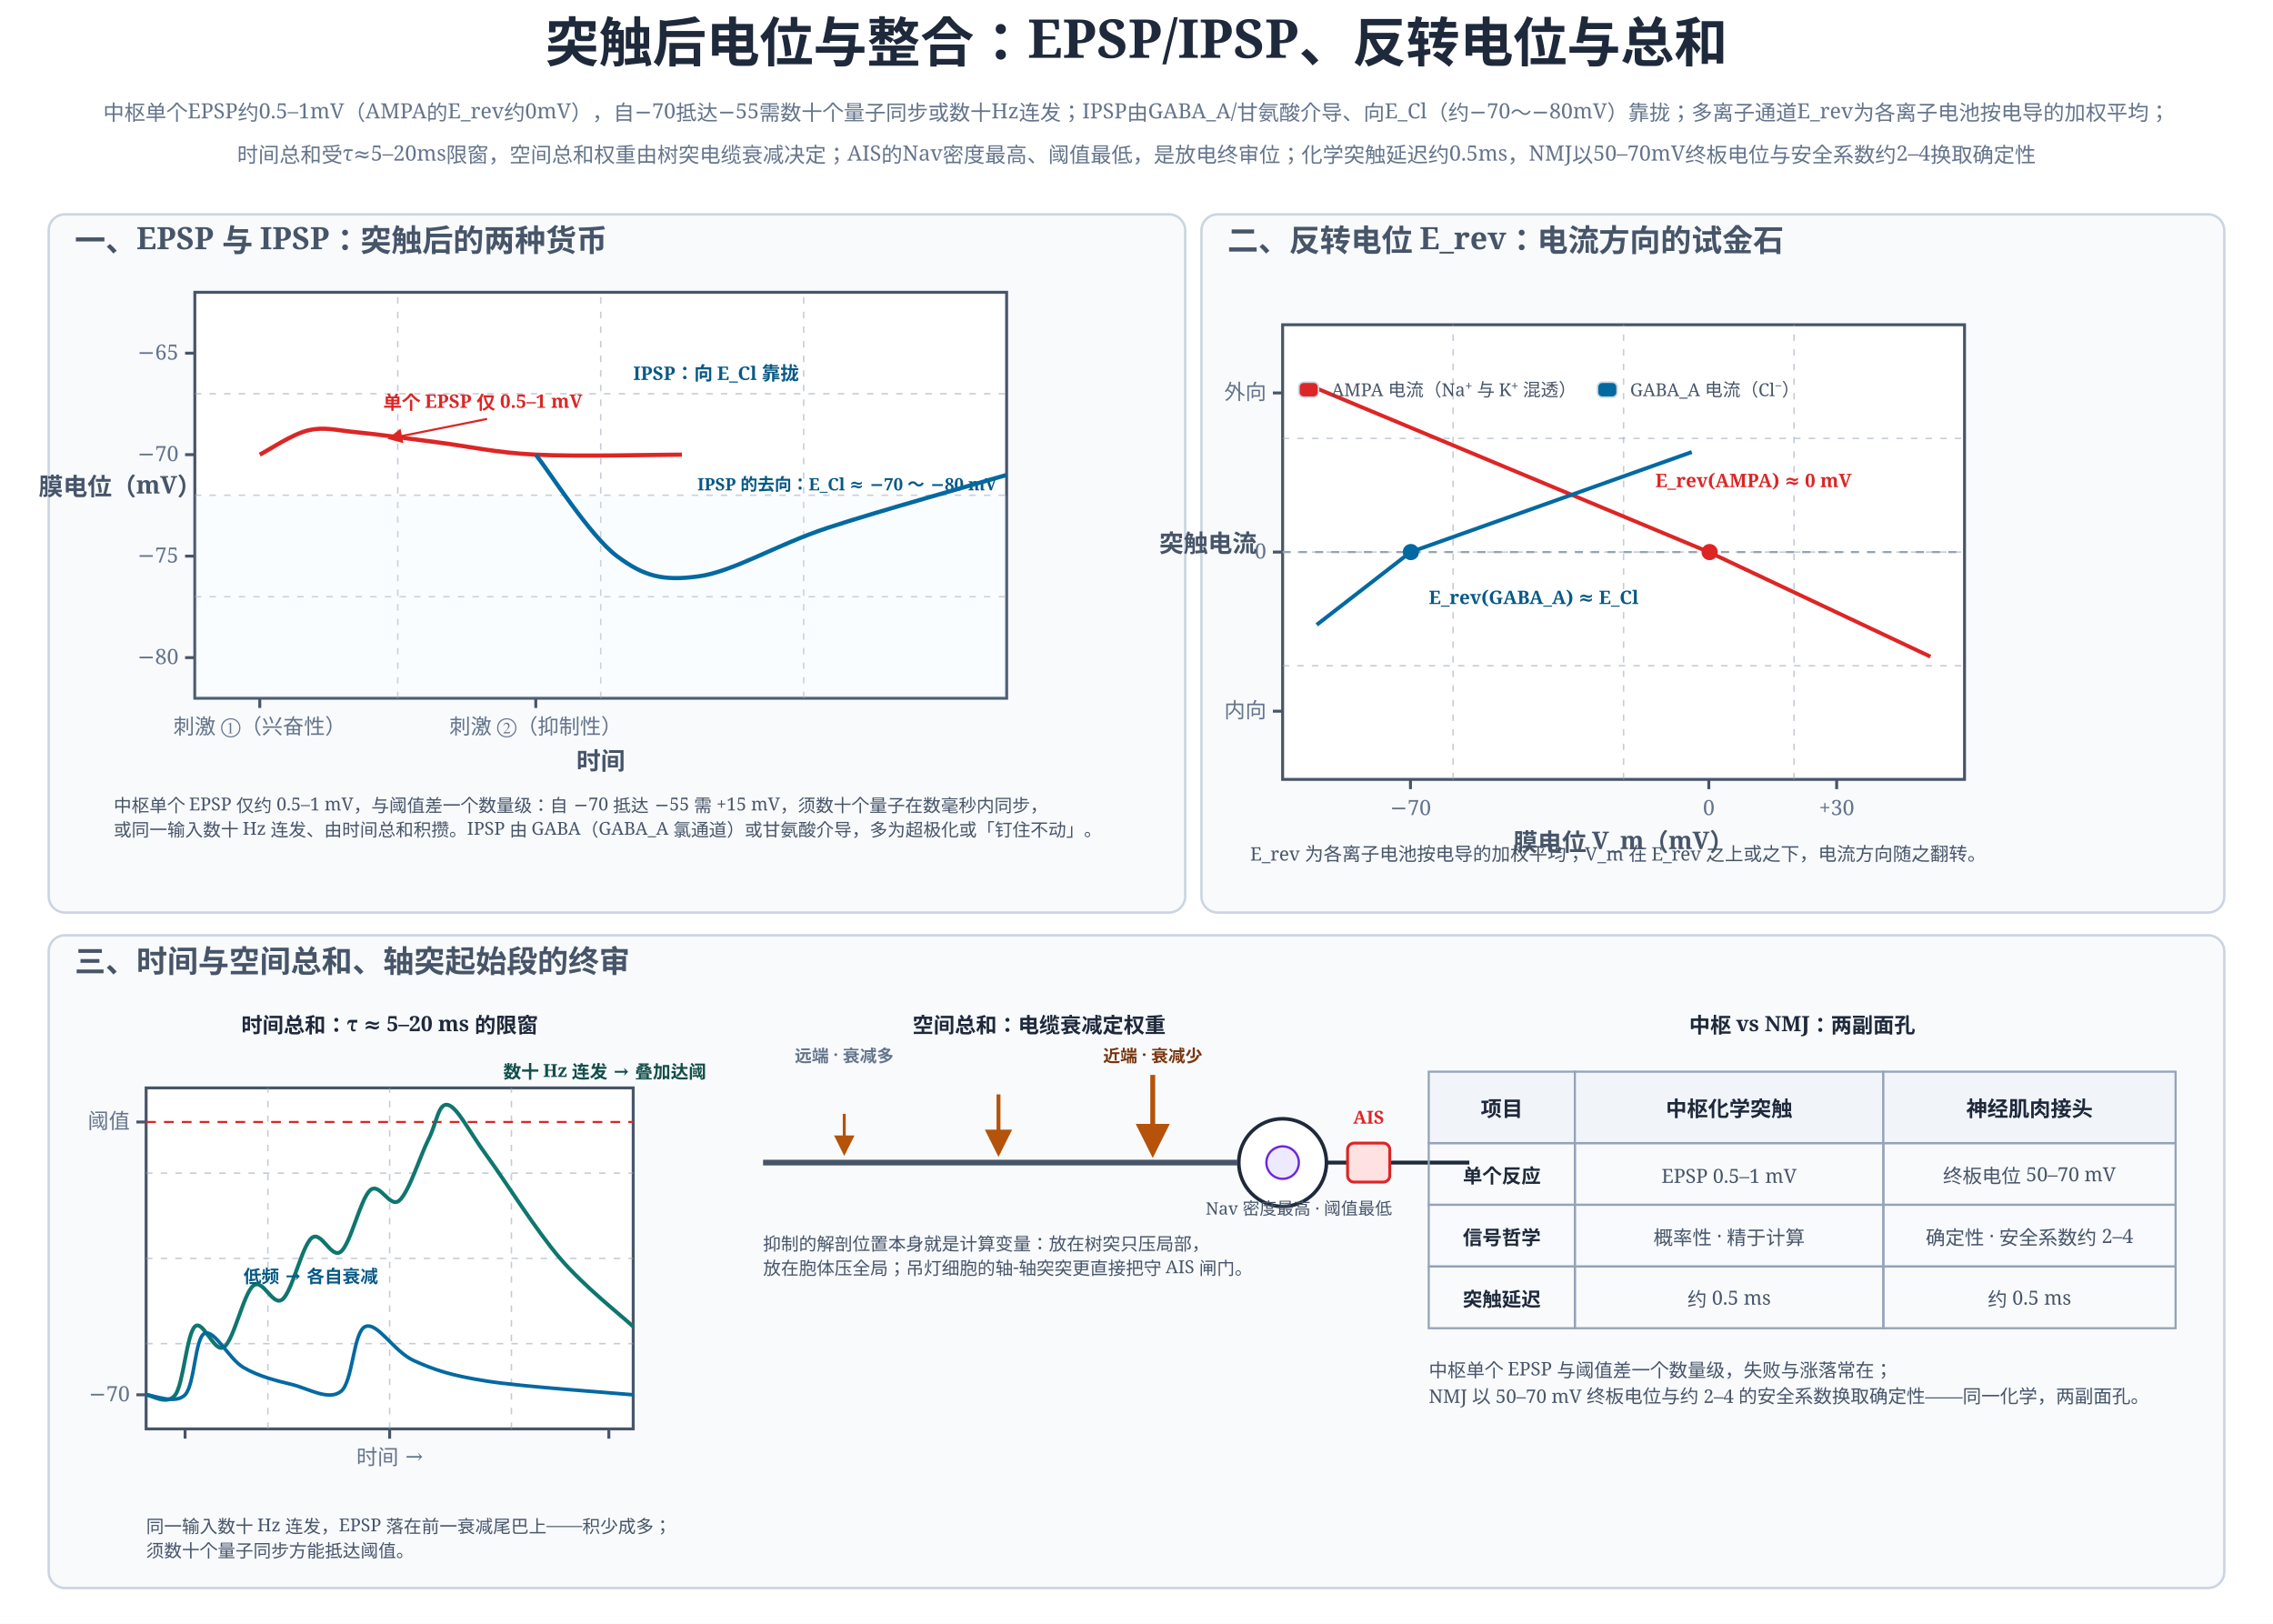
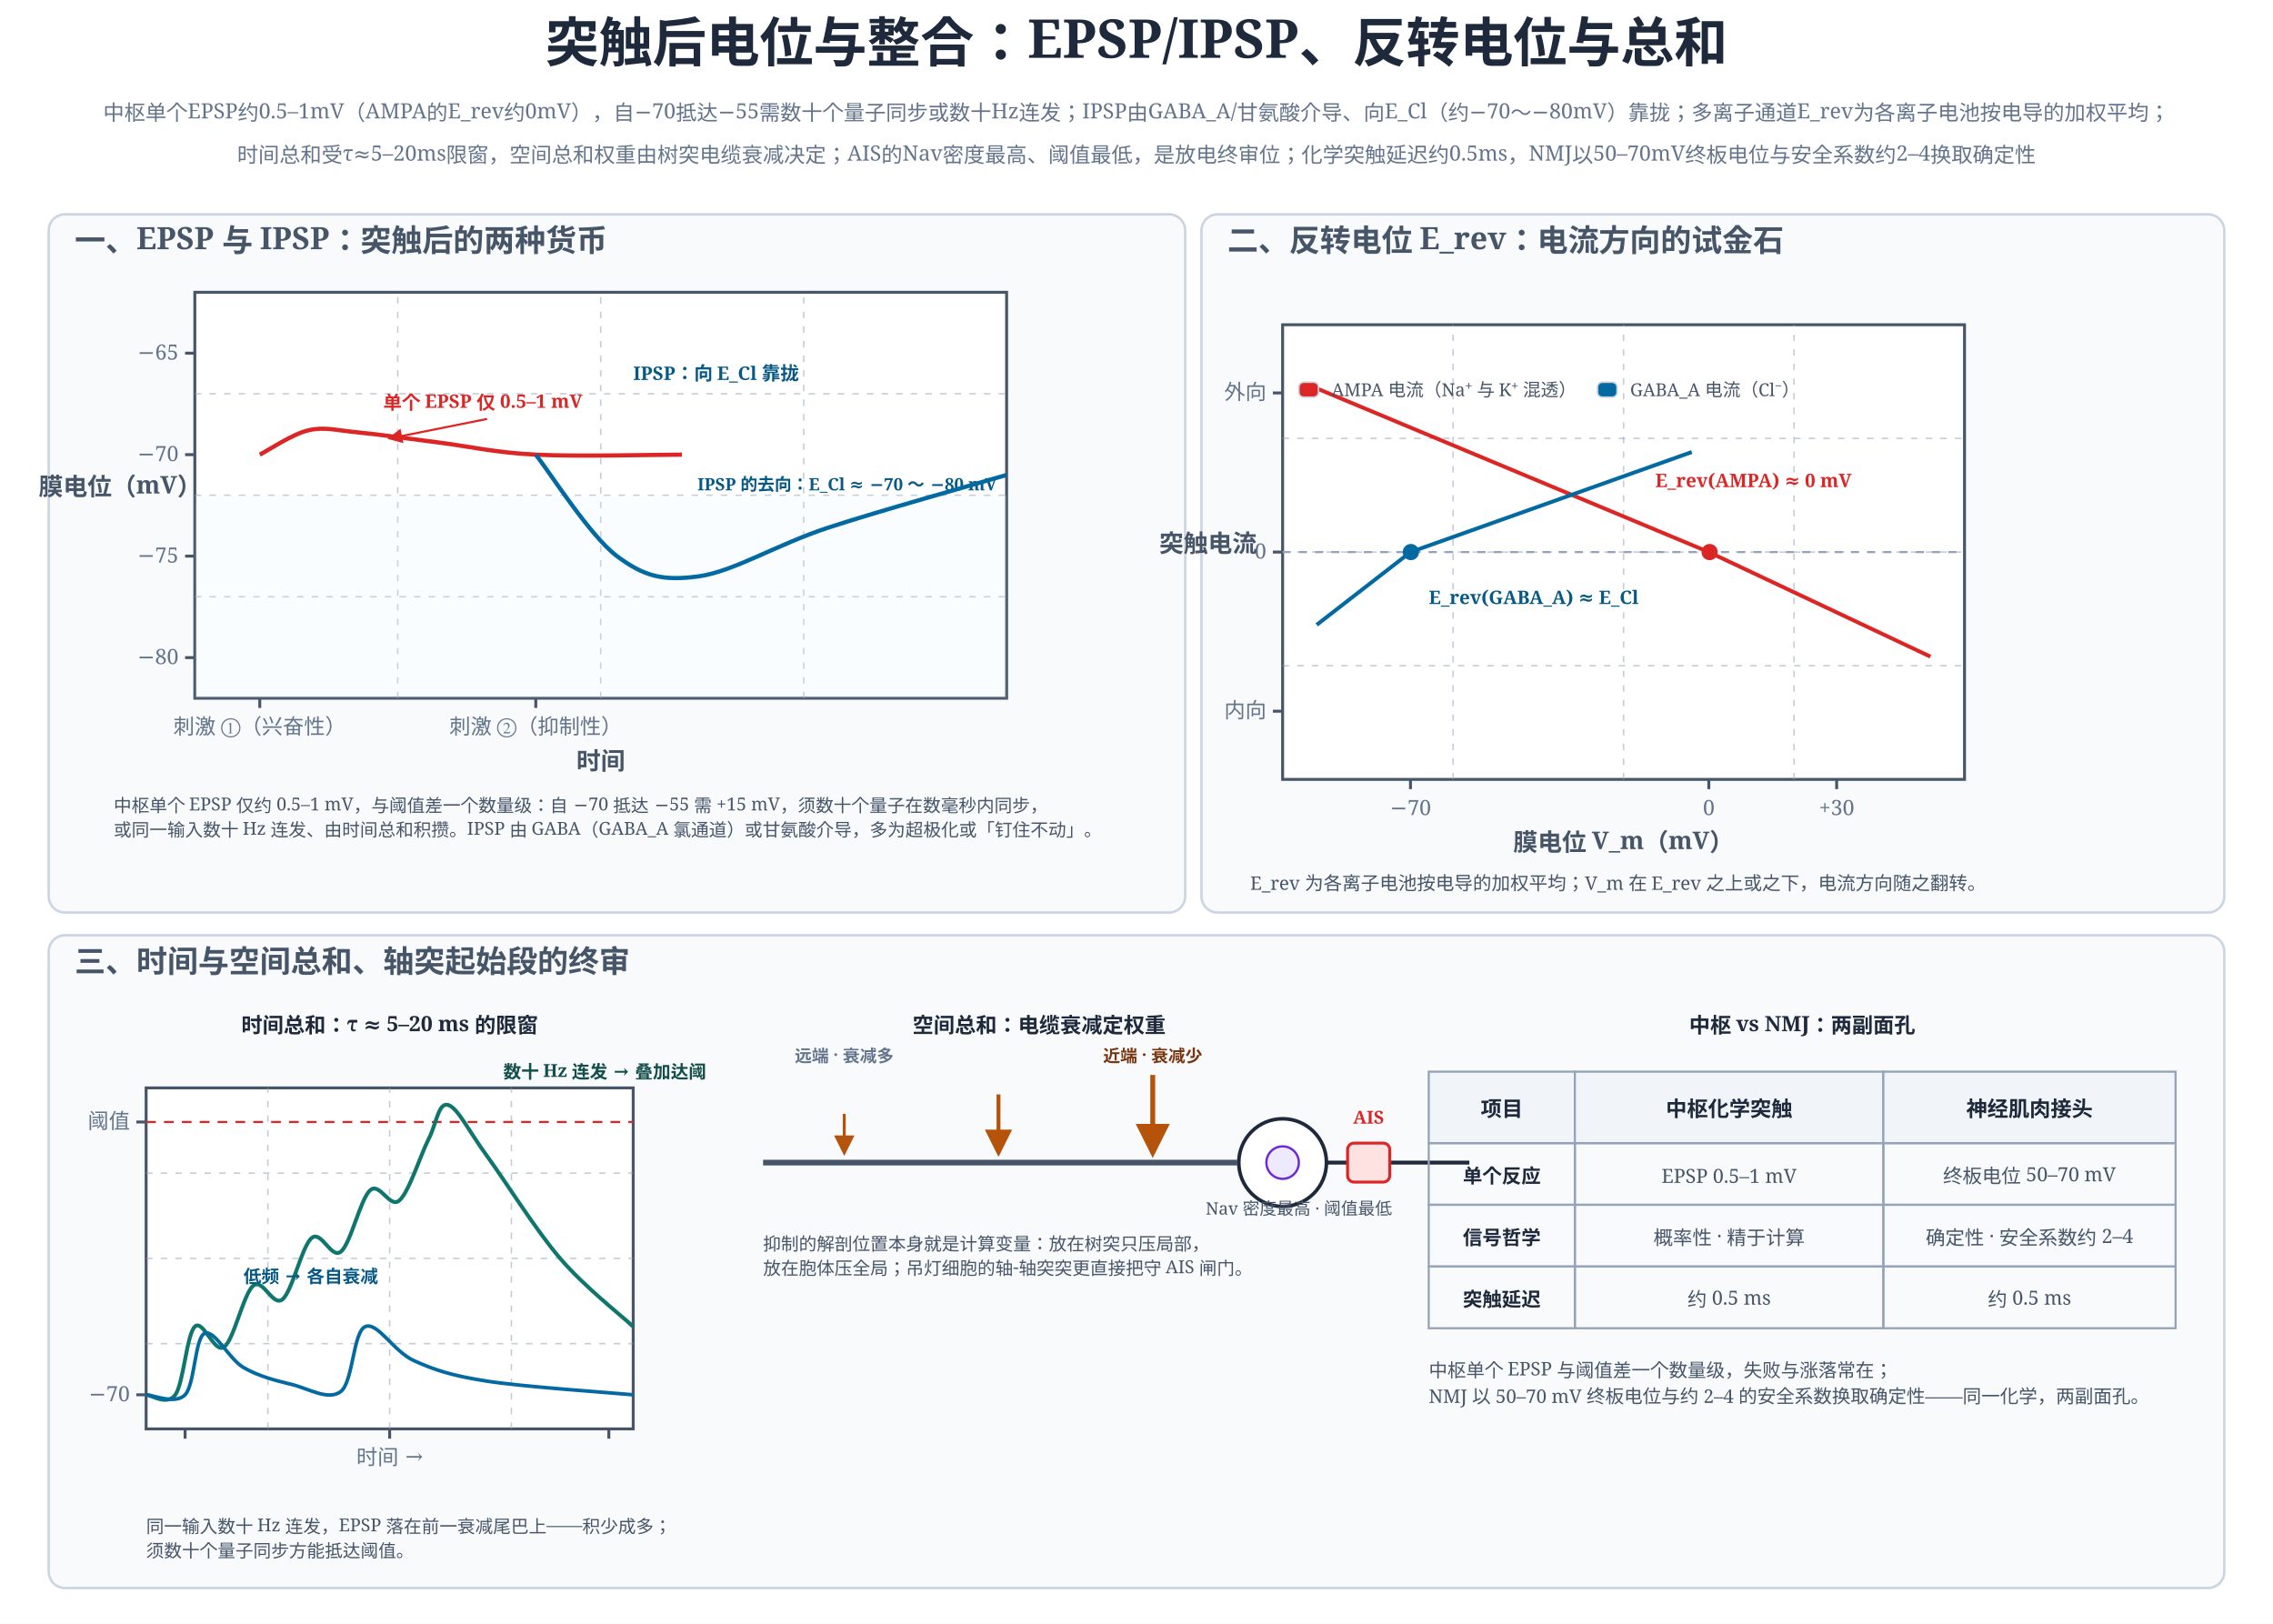
<svg xmlns="http://www.w3.org/2000/svg" width="1400" height="1000" viewBox="0 0 1400 1000" font-family="Noto Serif SC, LXGW WenKai, Songti SC, serif">
  <defs>
    <marker id="arr-ink" viewBox="0 0 10 10" refX="8.5" refY="5" markerWidth="7" markerHeight="7" orient="auto-start-reverse">
      <path d="M0,0 L10,5 L0,10 z" fill="#334155" />
    </marker>
    <marker id="arr-dna" viewBox="0 0 10 10" refX="8.5" refY="5" markerWidth="7" markerHeight="7" orient="auto-start-reverse">
      <path d="M0,0 L10,5 L0,10 z" fill="#0f766e" />
    </marker>
    <marker id="arr-rna" viewBox="0 0 10 10" refX="8.5" refY="5" markerWidth="7" markerHeight="7" orient="auto-start-reverse">
      <path d="M0,0 L10,5 L0,10 z" fill="#b45309" />
    </marker>
    <marker id="arr-pro" viewBox="0 0 10 10" refX="8.5" refY="5" markerWidth="7" markerHeight="7" orient="auto-start-reverse">
      <path d="M0,0 L10,5 L0,10 z" fill="#6d28d9" />
    </marker>
    <marker id="arr-enz" viewBox="0 0 10 10" refX="8.5" refY="5" markerWidth="7" markerHeight="7" orient="auto-start-reverse">
      <path d="M0,0 L10,5 L0,10 z" fill="#be185d" />
    </marker>
    <marker id="arr-acc" viewBox="0 0 10 10" refX="8.5" refY="5" markerWidth="7" markerHeight="7" orient="auto-start-reverse">
      <path d="M0,0 L10,5 L0,10 z" fill="#0369a1" />
    </marker>
    <marker id="arr-ok" viewBox="0 0 10 10" refX="8.5" refY="5" markerWidth="7" markerHeight="7" orient="auto-start-reverse">
      <path d="M0,0 L10,5 L0,10 z" fill="#059669" />
    </marker>
    <marker id="arr-warn" viewBox="0 0 10 10" refX="8.5" refY="5" markerWidth="7" markerHeight="7" orient="auto-start-reverse">
      <path d="M0,0 L10,5 L0,10 z" fill="#b45309" />
    </marker>
    <marker id="arr-bad" viewBox="0 0 10 10" refX="8.5" refY="5" markerWidth="7" markerHeight="7" orient="auto-start-reverse">
      <path d="M0,0 L10,5 L0,10 z" fill="#dc2626" />
    </marker>
    <marker id="arr-mute" viewBox="0 0 10 10" refX="8.5" refY="5" markerWidth="7" markerHeight="7" orient="auto-start-reverse">
      <path d="M0,0 L10,5 L0,10 z" fill="#94a3b8" />
    </marker>
  </defs>
  <rect x="0" y="0" width="1400" height="1000" fill="#ffffff" />
  <text x="700" y="38" text-anchor="middle" font-size="33" font-weight="700" fill="#1e293b">突触后电位与整合：EPSP/IPSP、反转电位与总和</text>
  <text x="700" y="74" text-anchor="middle" font-size="13" fill="#64748b">中枢单个EPSP约0.5–1mV（AMPA的E_rev约0mV），自−70抵达−55需数十个量子同步或数十Hz连发；IPSP由GABA_A/甘氨酸介导、向E_Cl（约−70～−80mV）靠拢；多离子通道E_rev为各离子电池按电导的加权平均；</text>
  <text x="700" y="100" text-anchor="middle" font-size="13" fill="#64748b">时间总和受τ≈5–20ms限窗，空间总和权重由树突电缆衰减决定；AIS的Nav密度最高、阈值最低，是放电终审位；化学突触延迟约0.5ms，NMJ以50–70mV终板电位与安全系数约2–4换取确定性</text>
  <rect x="30" y="132" width="700" height="430" rx="10" fill="#f8fafc" stroke="#cbd5e1" stroke-width="1.5" />
  <text x="46" y="154.84" font-size="19" fill="#475569" font-weight="700">一、EPSP 与 IPSP：突触后的两种货币</text>
  <rect x="120" y="180" width="500" height="250" fill="#ffffff" stroke="#475569" stroke-width="1.8" />
  <line x1="120" y1="367.5" x2="620" y2="367.5" stroke="#94a3b8" stroke-width="0.9" stroke-dasharray="4 5" opacity="0.55" />
  <line x1="245" y1="430" x2="245" y2="180" stroke="#94a3b8" stroke-width="0.9" stroke-dasharray="4 5" opacity="0.55" />
  <line x1="120" y1="305" x2="620" y2="305" stroke="#94a3b8" stroke-width="0.9" stroke-dasharray="4 5" opacity="0.55" />
  <line x1="370" y1="430" x2="370" y2="180" stroke="#94a3b8" stroke-width="0.9" stroke-dasharray="4 5" opacity="0.55" />
  <line x1="120" y1="242.5" x2="620" y2="242.5" stroke="#94a3b8" stroke-width="0.9" stroke-dasharray="4 5" opacity="0.55" />
  <line x1="495" y1="430" x2="495" y2="180" stroke="#94a3b8" stroke-width="0.9" stroke-dasharray="4 5" opacity="0.55" />
  <line x1="160" y1="430" x2="160" y2="436" stroke="#475569" stroke-width="1.8" />
  <text x="160" y="452" font-size="13" fill="#64748b" text-anchor="middle">刺激 ①（兴奋性）</text>
  <line x1="330" y1="430" x2="330" y2="436" stroke="#475569" stroke-width="1.8" />
  <text x="330" y="452" font-size="13" fill="#64748b" text-anchor="middle">刺激 ②（抑制性）</text>
  <line x1="114" y1="405" x2="120" y2="405" stroke="#475569" stroke-width="1.8" />
  <text x="110" y="409" font-size="13" fill="#64748b" text-anchor="end">−80</text>
  <line x1="114" y1="342.5" x2="120" y2="342.5" stroke="#475569" stroke-width="1.8" />
  <text x="110" y="346.5" font-size="13" fill="#64748b" text-anchor="end">−75</text>
  <line x1="114" y1="280" x2="120" y2="280" stroke="#475569" stroke-width="1.8" />
  <text x="110" y="284" font-size="13" fill="#64748b" text-anchor="end">−70</text>
  <line x1="114" y1="217.5" x2="120" y2="217.5" stroke="#475569" stroke-width="1.8" />
  <text x="110" y="221.5" font-size="13" fill="#64748b" text-anchor="end">−65</text>
  <text x="370" y="474" font-size="15" fill="#475569" text-anchor="middle" font-weight="600">时间</text>
  <text x="74" y="305" font-size="15" fill="#475569" text-anchor="middle" font-weight="600">膜电位（mV）</text>
  <rect x="120" y="305" width="500" height="125" fill="#e0f2fe" fill-opacity="0.15" stroke="none" />
  <text x="614" y="302" font-size="10.5" fill="#075985" text-anchor="end" font-weight="700">IPSP 的去向：E_Cl ≈ −70 ～ −80 mV</text>
  <path d="M160,280 C165.0,277.5 180.0,267.3 190,265 C200.0,262.7 206.7,265.0 220,266.25 C233.3,267.5 251.7,270.2 270,272.5 C288.3,274.8 305.0,278.8 330,280 C355.0,281.3 405.0,280.0 420,280" fill="none" stroke="#dc2626" stroke-width="2.6" />
  <text x="236" y="252" font-size="11.5" fill="#dc2626" font-weight="700">单个 EPSP 仅 0.5–1 mV</text>
  <line x1="300" y1="258" x2="240" y2="270" stroke="#dc2626" stroke-width="1.3" marker-end="url(#arr-bad)" />
  <path d="M330,280 C338.3,290.4 363.3,330.0 380,342.5 C396.7,355.0 408.3,357.9 430,355 C451.7,352.1 478.3,335.4 510,325 C541.7,314.6 601.7,297.9 620,292.5" fill="none" stroke="#0369a1" stroke-width="2.6" />
  <text x="390" y="234" font-size="11.5" fill="#075985" font-weight="700">IPSP：向 E_Cl 靠拢</text>
  <text x="70" y="500" font-size="11" fill="#475569">中枢单个 EPSP 仅约 0.5–1 mV，与阈值差一个数量级：自 −70 抵达 −55 需 +15 mV，须数十个量子在数毫秒内同步，</text>
  <text x="70" y="515" font-size="11" fill="#475569">或同一输入数十 Hz 连发、由时间总和积攒。IPSP 由 GABA（GABA_A 氯通道）或甘氨酸介导，多为超极化或「钉住不动」。</text>
  <rect x="740" y="132" width="630" height="430" rx="10" fill="#f8fafc" stroke="#cbd5e1" stroke-width="1.5" />
  <text x="756" y="154.84" font-size="19" fill="#475569" font-weight="700">二、反转电位 E_rev：电流方向的试金石</text>
  <rect x="790" y="200" width="420" height="280" fill="#ffffff" stroke="#475569" stroke-width="1.8" />
  <line x1="790" y1="410" x2="1210" y2="410" stroke="#94a3b8" stroke-width="0.9" stroke-dasharray="4 5" opacity="0.55" />
  <line x1="895" y1="480" x2="895" y2="200" stroke="#94a3b8" stroke-width="0.9" stroke-dasharray="4 5" opacity="0.55" />
  <line x1="790" y1="340" x2="1210" y2="340" stroke="#94a3b8" stroke-width="0.9" stroke-dasharray="4 5" opacity="0.55" />
  <line x1="1000" y1="480" x2="1000" y2="200" stroke="#94a3b8" stroke-width="0.9" stroke-dasharray="4 5" opacity="0.55" />
  <line x1="790" y1="270" x2="1210" y2="270" stroke="#94a3b8" stroke-width="0.9" stroke-dasharray="4 5" opacity="0.55" />
  <line x1="1105" y1="480" x2="1105" y2="200" stroke="#94a3b8" stroke-width="0.9" stroke-dasharray="4 5" opacity="0.55" />
  <line x1="868.75" y1="480" x2="868.75" y2="486" stroke="#475569" stroke-width="1.8" />
  <text x="868.75" y="502" font-size="13" fill="#64748b" text-anchor="middle">−70</text>
  <line x1="1052.5" y1="480" x2="1052.5" y2="486" stroke="#475569" stroke-width="1.8" />
  <text x="1052.5" y="502" font-size="13" fill="#64748b" text-anchor="middle">0</text>
  <line x1="1131.25" y1="480" x2="1131.25" y2="486" stroke="#475569" stroke-width="1.8" />
  <text x="1131.25" y="502" font-size="13" fill="#64748b" text-anchor="middle">+30</text>
  <line x1="784" y1="438" x2="790" y2="438" stroke="#475569" stroke-width="1.8" />
  <text x="780" y="442" font-size="13" fill="#64748b" text-anchor="end">内向</text>
  <line x1="784" y1="340" x2="790" y2="340" stroke="#475569" stroke-width="1.8" />
  <text x="780" y="344" font-size="13" fill="#64748b" text-anchor="end">0</text>
  <line x1="784" y1="242" x2="790" y2="242" stroke="#475569" stroke-width="1.8" />
  <text x="780" y="246" font-size="13" fill="#64748b" text-anchor="end">外向</text>
  <text x="1000" y="524" font-size="15" fill="#475569" text-anchor="middle" font-weight="600">膜电位 V_m（mV）</text>
  <text x="744" y="340" font-size="15" fill="#475569" text-anchor="middle" font-weight="600">突触电流</text>
  <line x1="790" y1="340" x2="1210" y2="340" stroke="#94a3b8" stroke-width="1.3" stroke-dasharray="5 5" />
  <path d="M811.0,239.2 L1052.5,340.0 L1189.0,404.4" fill="none" stroke="#dc2626" stroke-width="2.4" />
  <circle cx="1053" cy="340" r="5" fill="#dc2626" />
  <text x="1080" y="300" font-size="11.5" fill="#dc2626" text-anchor="middle" font-weight="700">E_rev(AMPA) ≈ 0 mV</text>
  <path d="M811.0,384.8 L868.8,340.0 L1042.0,278.4" fill="none" stroke="#0369a1" stroke-width="2.4" />
  <circle cx="869" cy="340" r="5" fill="#0369a1" />
  <text x="880" y="372" font-size="11.5" fill="#075985" font-weight="700">E_rev(GABA_A) ≈ E_Cl</text>
  <rect x="800" y="235.38" width="12.1" height="9.24" rx="3" fill="#dc2626" stroke="#cbd5e1" stroke-width="1" />
  <text x="820.1" y="243.96" font-size="11" fill="#475569">AMPA 电流（Na⁺ 与 K⁺ 混透）</text>
  <rect x="983.92" y="235.38" width="12.1" height="9.24" rx="3" fill="#0369a1" stroke="#cbd5e1" stroke-width="1" />
  <text x="1004.02" y="243.96" font-size="11" fill="#475569">GABA_A 电流（Cl⁻）</text>
-   <text x="770" y="530" font-size="11.5" fill="#475569">E_rev 为各离子电池按电导的加权平均；V_m 在 E_rev 之上或之下，电流方向随之翻转。</text>
+   <text x="770" y="548" font-size="11.5" fill="#475569">E_rev 为各离子电池按电导的加权平均；V_m 在 E_rev 之上或之下，电流方向随之翻转。</text>
  <rect x="30" y="576" width="1340" height="402" rx="10" fill="#f8fafc" stroke="#cbd5e1" stroke-width="1.5" />
  <text x="46" y="598.84" font-size="19" fill="#475569" font-weight="700">三、时间与空间总和、轴突起始段的终审</text>
  <text x="240" y="636" font-size="13" fill="#1e293b" text-anchor="middle" font-weight="700">时间总和：τ ≈ 5–20 ms 的限窗</text>
  <rect x="90" y="670" width="300" height="210" fill="#ffffff" stroke="#475569" stroke-width="1.8" />
  <line x1="90" y1="827.5" x2="390" y2="827.5" stroke="#94a3b8" stroke-width="0.9" stroke-dasharray="4 5" opacity="0.55" />
  <line x1="165" y1="880" x2="165" y2="670" stroke="#94a3b8" stroke-width="0.9" stroke-dasharray="4 5" opacity="0.55" />
  <line x1="90" y1="775" x2="390" y2="775" stroke="#94a3b8" stroke-width="0.9" stroke-dasharray="4 5" opacity="0.55" />
  <line x1="240" y1="880" x2="240" y2="670" stroke="#94a3b8" stroke-width="0.9" stroke-dasharray="4 5" opacity="0.55" />
  <line x1="90" y1="722.5" x2="390" y2="722.5" stroke="#94a3b8" stroke-width="0.9" stroke-dasharray="4 5" opacity="0.55" />
  <line x1="315" y1="880" x2="315" y2="670" stroke="#94a3b8" stroke-width="0.9" stroke-dasharray="4 5" opacity="0.55" />
  <line x1="114" y1="880" x2="114" y2="886" stroke="#475569" stroke-width="1.8" />
  <line x1="240" y1="880" x2="240" y2="886" stroke="#475569" stroke-width="1.8" />
  <text x="240" y="902" font-size="13" fill="#64748b" text-anchor="middle">时间 →</text>
  <line x1="375" y1="880" x2="375" y2="886" stroke="#475569" stroke-width="1.8" />
  <line x1="84" y1="859" x2="90" y2="859" stroke="#475569" stroke-width="1.8" />
  <text x="80" y="863" font-size="13" fill="#64748b" text-anchor="end">−70</text>
  <line x1="84" y1="691" x2="90" y2="691" stroke="#475569" stroke-width="1.8" />
  <text x="80" y="695" font-size="13" fill="#64748b" text-anchor="end">阈值</text>
  <line x1="90" y1="691" x2="390" y2="691" stroke="#dc2626" stroke-width="1.3" stroke-dasharray="6 5" />
  <path d="M90,859 C93.0,859.0 103.0,866.0 108,859 C113.0,852.0 115.0,821.9 120,817 C125.0,812.1 132.0,833.8 138,829.6 C144.0,825.4 150.0,796.7 156,791.8 C162.0,786.9 168.0,805.1 174,800.2 C180.0,795.3 186.0,767.3 192,762.4 C198.0,757.5 204.0,775.7 210,770.8 C216.0,765.9 222.0,738.3 228,733 C234.0,727.8 240.0,744.5 246,739.3 C252.0,734.0 259.0,711.3 264,701.5 C269.0,691.7 270.0,678.8 276,680.5 C282.0,682.3 288.5,696.3 300,712 C311.5,727.8 330.0,757.5 345,775 C360.0,792.5 382.5,810.0 390,817" fill="none" stroke="#0f766e" stroke-width="2.4" />
  <path d="M90,859 C94.0,859.0 108.0,865.3 114,859 C120.0,852.7 120.0,824.0 126,821.2 C132.0,818.4 141.0,837.0 150,842.2 C159.0,847.5 170.0,850.3 180,852.7 C190.0,855.2 202.5,862.9 210,856.9 C217.5,850.9 217.5,820.1 225,817 C232.5,813.9 242.5,832.4 255,838 C267.5,843.6 277.5,847.1 300,850.6 C322.5,854.1 375.0,857.6 390,859" fill="none" stroke="#0369a1" stroke-width="2.2" />
  <text x="310" y="664" font-size="11" fill="#134e4a" font-weight="700">数十 Hz 连发 → 叠加达阈</text>
  <text x="150" y="790" font-size="11" fill="#075985" font-weight="700">低频 → 各自衰减</text>
  <text x="90" y="944" font-size="11" fill="#475569">同一输入数十 Hz 连发，EPSP 落在前一衰减尾巴上——积少成多；</text>
  <text x="90" y="959" font-size="11" fill="#475569">须数十个量子同步方能抵达阈值。</text>
  <text x="640" y="636" font-size="13" fill="#1e293b" text-anchor="middle" font-weight="700">空间总和：电缆衰减定权重</text>
  <line x1="470" y1="716" x2="762" y2="716" stroke="#475569" stroke-width="3.5" />
  <circle cx="790" cy="716" r="27" fill="#ffffff" stroke="#1e293b" stroke-width="2.2" />
  <circle cx="790" cy="716" r="10" fill="#ede9fe" stroke="#6d28d9" stroke-width="1.4" />
  <line x1="520" y1="686" x2="520" y2="710" stroke="#b45309" stroke-width="1.8" marker-end="url(#arr-rna)" />
  <line x1="615" y1="674" x2="615" y2="710" stroke="#b45309" stroke-width="2.4" marker-end="url(#arr-rna)" />
  <line x1="710" y1="662" x2="710" y2="710" stroke="#b45309" stroke-width="3" marker-end="url(#arr-rna)" />
  <text x="520" y="654" font-size="10.5" fill="#64748b" text-anchor="middle" font-weight="700">远端 · 衰减多</text>
  <text x="710" y="654" font-size="10.5" fill="#78350f" text-anchor="middle" font-weight="700">近端 · 衰减少</text>
  <text x="470" y="770" font-size="11" fill="#475569">抑制的解剖位置本身就是计算变量：放在树突只压局部，</text>
  <text x="470" y="785" font-size="11" fill="#475569">放在胞体压全局；吊灯细胞的轴-轴突突更直接把守 AIS 闸门。</text>
  <line x1="817" y1="716" x2="905" y2="716" stroke="#1e293b" stroke-width="2.4" />
  <rect x="830" y="704" width="26" height="24" rx="4" fill="#fee2e2" stroke="#dc2626" stroke-width="1.8" />
  <text x="843" y="692" font-size="11" fill="#dc2626" text-anchor="middle" font-weight="700">AIS</text>
  <text x="800" y="748" font-size="10.5" fill="#475569" text-anchor="middle">Nav 密度最高 · 阈值最低</text>
  <text x="1110" y="636" font-size="13" fill="#1e293b" text-anchor="middle" font-weight="700">中枢 vs NMJ：两副面孔</text>
  <rect x="880" y="660" width="90" height="44" fill="#f1f5f9" stroke="#94a3b8" stroke-width="1.3" />
  <text x="925" y="687.5" font-size="13" fill="#1e293b" text-anchor="middle" font-weight="700">项目</text>
  <rect x="970" y="660" width="190" height="44" fill="#f1f5f9" stroke="#94a3b8" stroke-width="1.3" />
  <text x="1065" y="687.5" font-size="13" fill="#1e293b" text-anchor="middle" font-weight="700">中枢化学突触</text>
  <rect x="1160" y="660" width="180" height="44" fill="#f1f5f9" stroke="#94a3b8" stroke-width="1.3" />
  <text x="1250" y="687.5" font-size="13" fill="#1e293b" text-anchor="middle" font-weight="700">神经肌肉接头</text>
  <rect x="880" y="704" width="90" height="38" fill="none" stroke="#94a3b8" stroke-width="1.3" />
  <text x="925" y="728.5" font-size="12" fill="#1e293b" text-anchor="middle" font-weight="700">单个反应</text>
  <rect x="970" y="704" width="190" height="38" fill="none" stroke="#94a3b8" stroke-width="1.3" />
  <text x="1065" y="728.5" font-size="12" fill="#475569" text-anchor="middle" font-weight="500">EPSP 0.5–1 mV</text>
  <rect x="1160" y="704" width="180" height="38" fill="none" stroke="#94a3b8" stroke-width="1.3" />
  <text x="1250" y="728.5" font-size="12" fill="#475569" text-anchor="middle" font-weight="500">终板电位 50–70 mV</text>
  <rect x="880" y="742" width="460" height="38" fill="#f8fafc" fill-opacity="0.85" />
  <rect x="880" y="742" width="90" height="38" fill="none" stroke="#94a3b8" stroke-width="1.3" />
  <text x="925" y="766.5" font-size="12" fill="#1e293b" text-anchor="middle" font-weight="700">信号哲学</text>
  <rect x="970" y="742" width="190" height="38" fill="none" stroke="#94a3b8" stroke-width="1.3" />
  <text x="1065" y="766.5" font-size="12" fill="#475569" text-anchor="middle" font-weight="500">概率性 · 精于计算</text>
  <rect x="1160" y="742" width="180" height="38" fill="none" stroke="#94a3b8" stroke-width="1.3" />
  <text x="1250" y="766.5" font-size="12" fill="#475569" text-anchor="middle" font-weight="500">确定性 · 安全系数约 2–4</text>
  <rect x="880" y="780" width="90" height="38" fill="none" stroke="#94a3b8" stroke-width="1.3" />
  <text x="925" y="804.5" font-size="12" fill="#1e293b" text-anchor="middle" font-weight="700">突触延迟</text>
  <rect x="970" y="780" width="190" height="38" fill="none" stroke="#94a3b8" stroke-width="1.3" />
  <text x="1065" y="804.5" font-size="12" fill="#475569" text-anchor="middle" font-weight="500">约 0.5 ms</text>
  <rect x="1160" y="780" width="180" height="38" fill="none" stroke="#94a3b8" stroke-width="1.3" />
  <text x="1250" y="804.5" font-size="12" fill="#475569" text-anchor="middle" font-weight="500">约 0.5 ms</text>
  <text x="880" y="848" font-size="11.5" fill="#475569">中枢单个 EPSP 与阈值差一个数量级，失败与涨落常在；</text>
  <text x="880" y="864" font-size="11.5" fill="#475569">NMJ 以 50–70 mV 终板电位与约 2–4 的安全系数换取确定性——同一化学，两副面孔。</text>
</svg>
